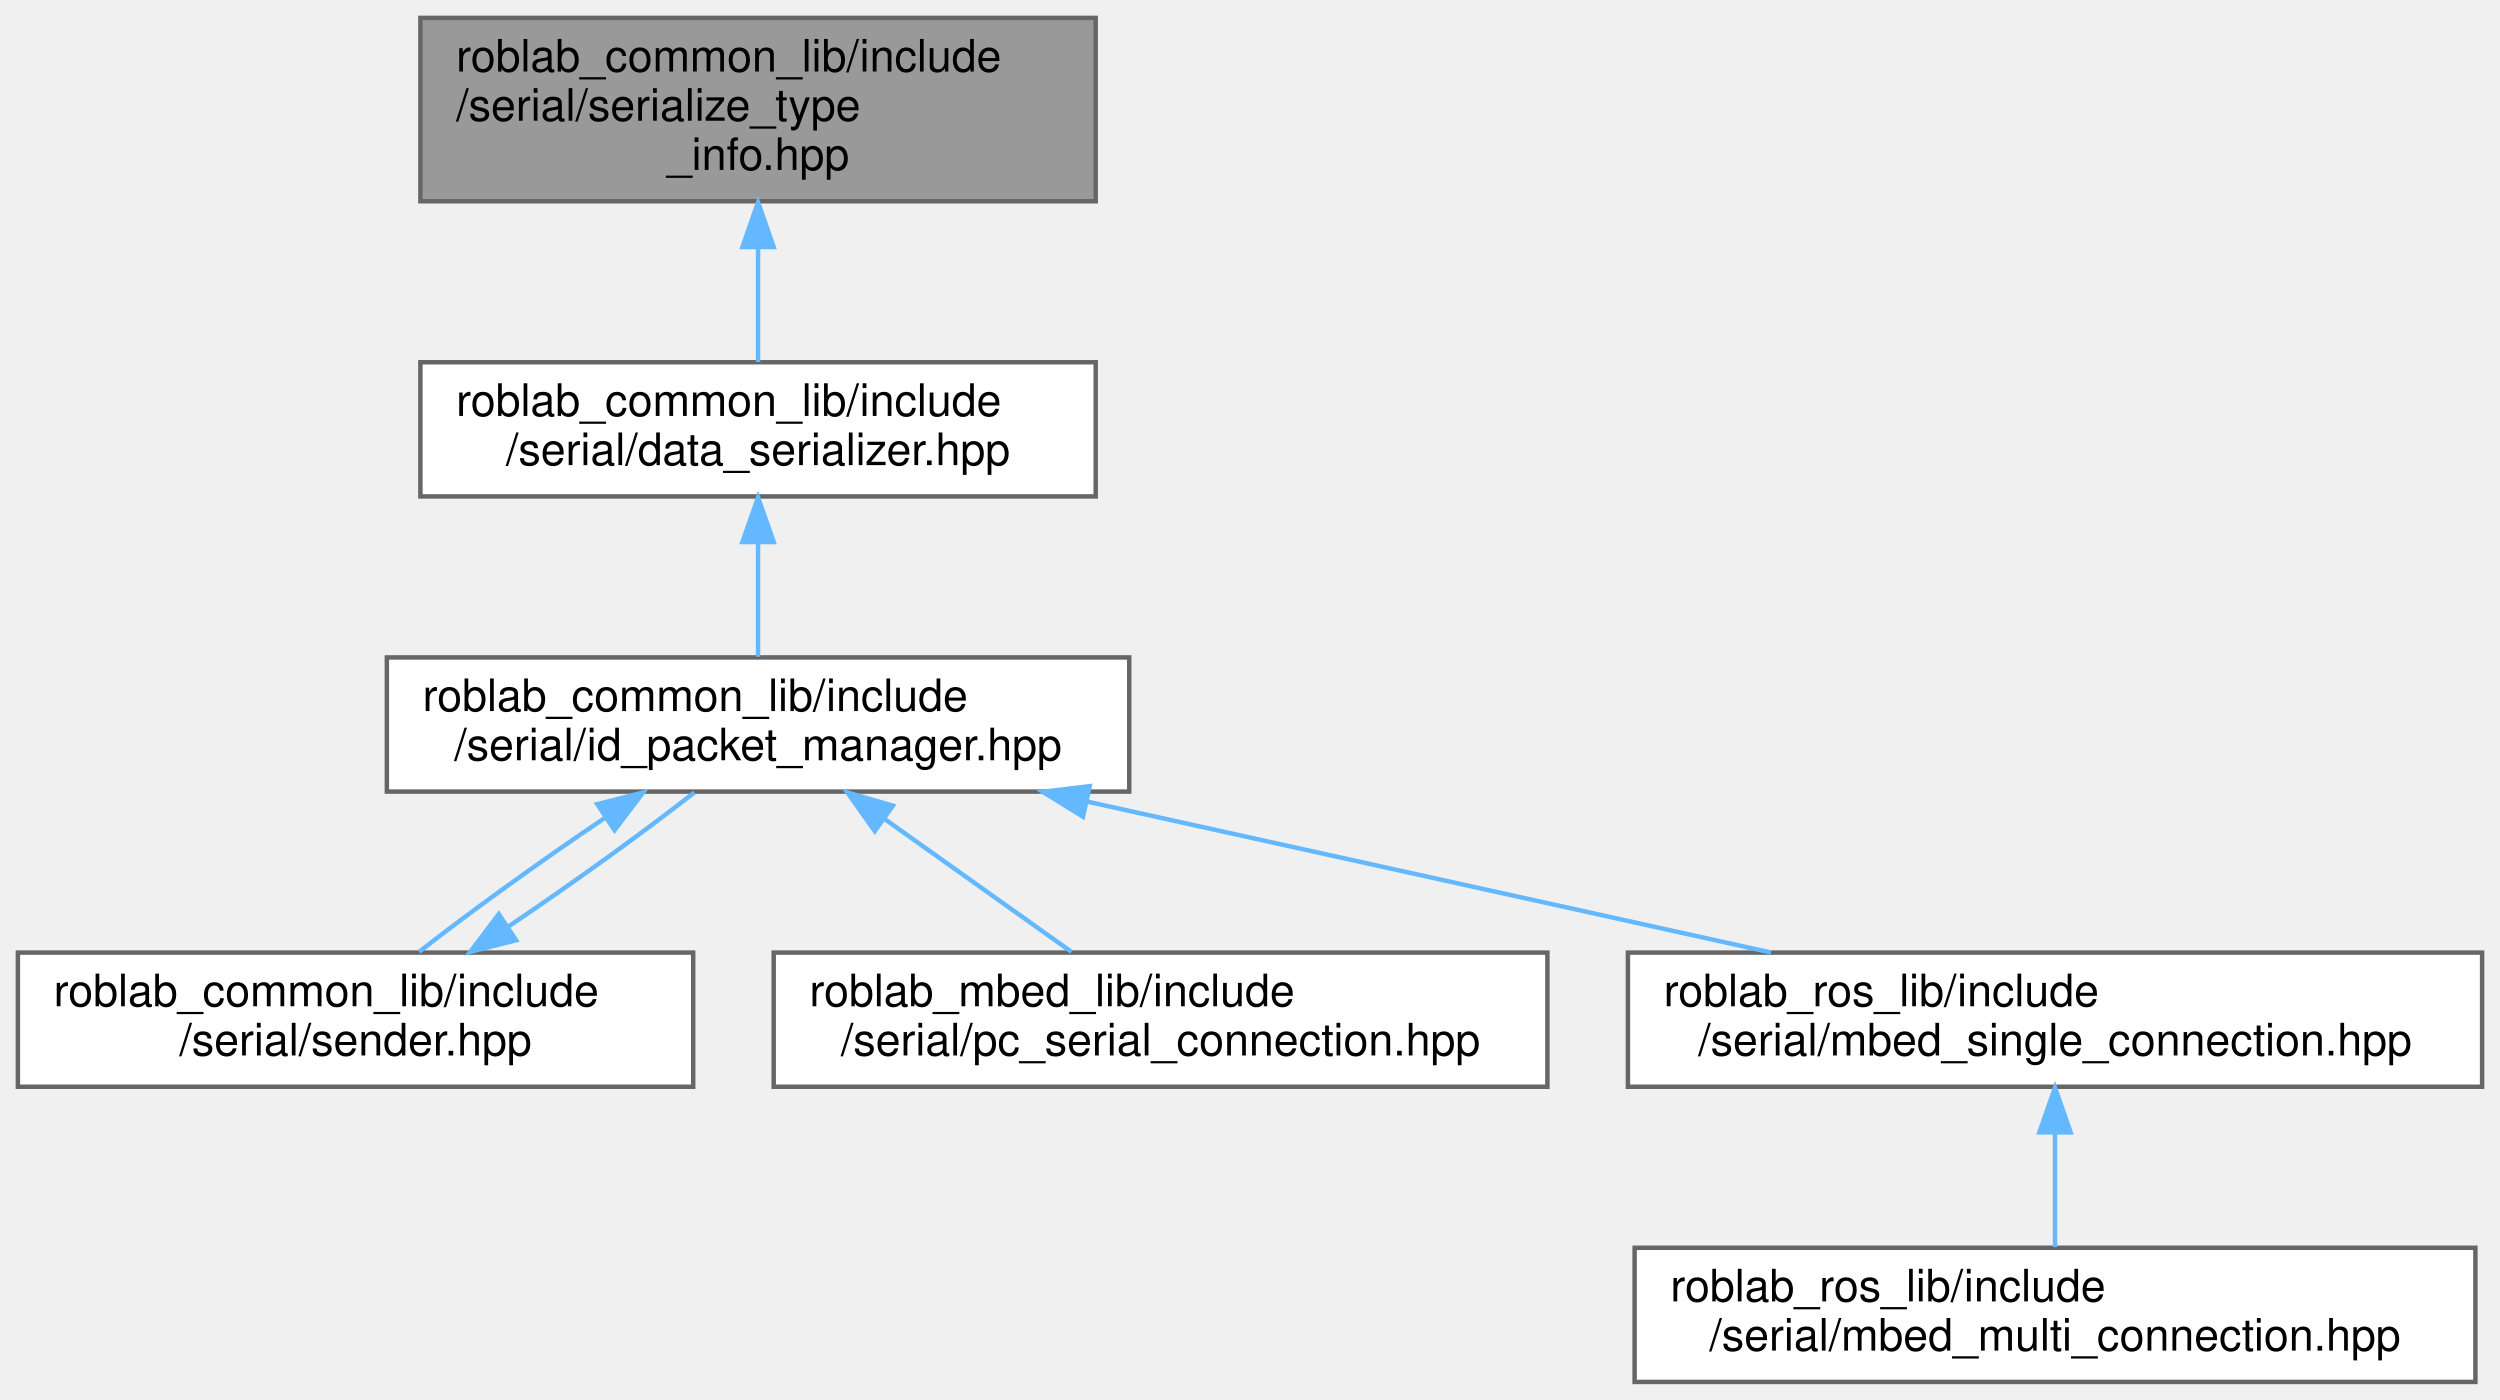
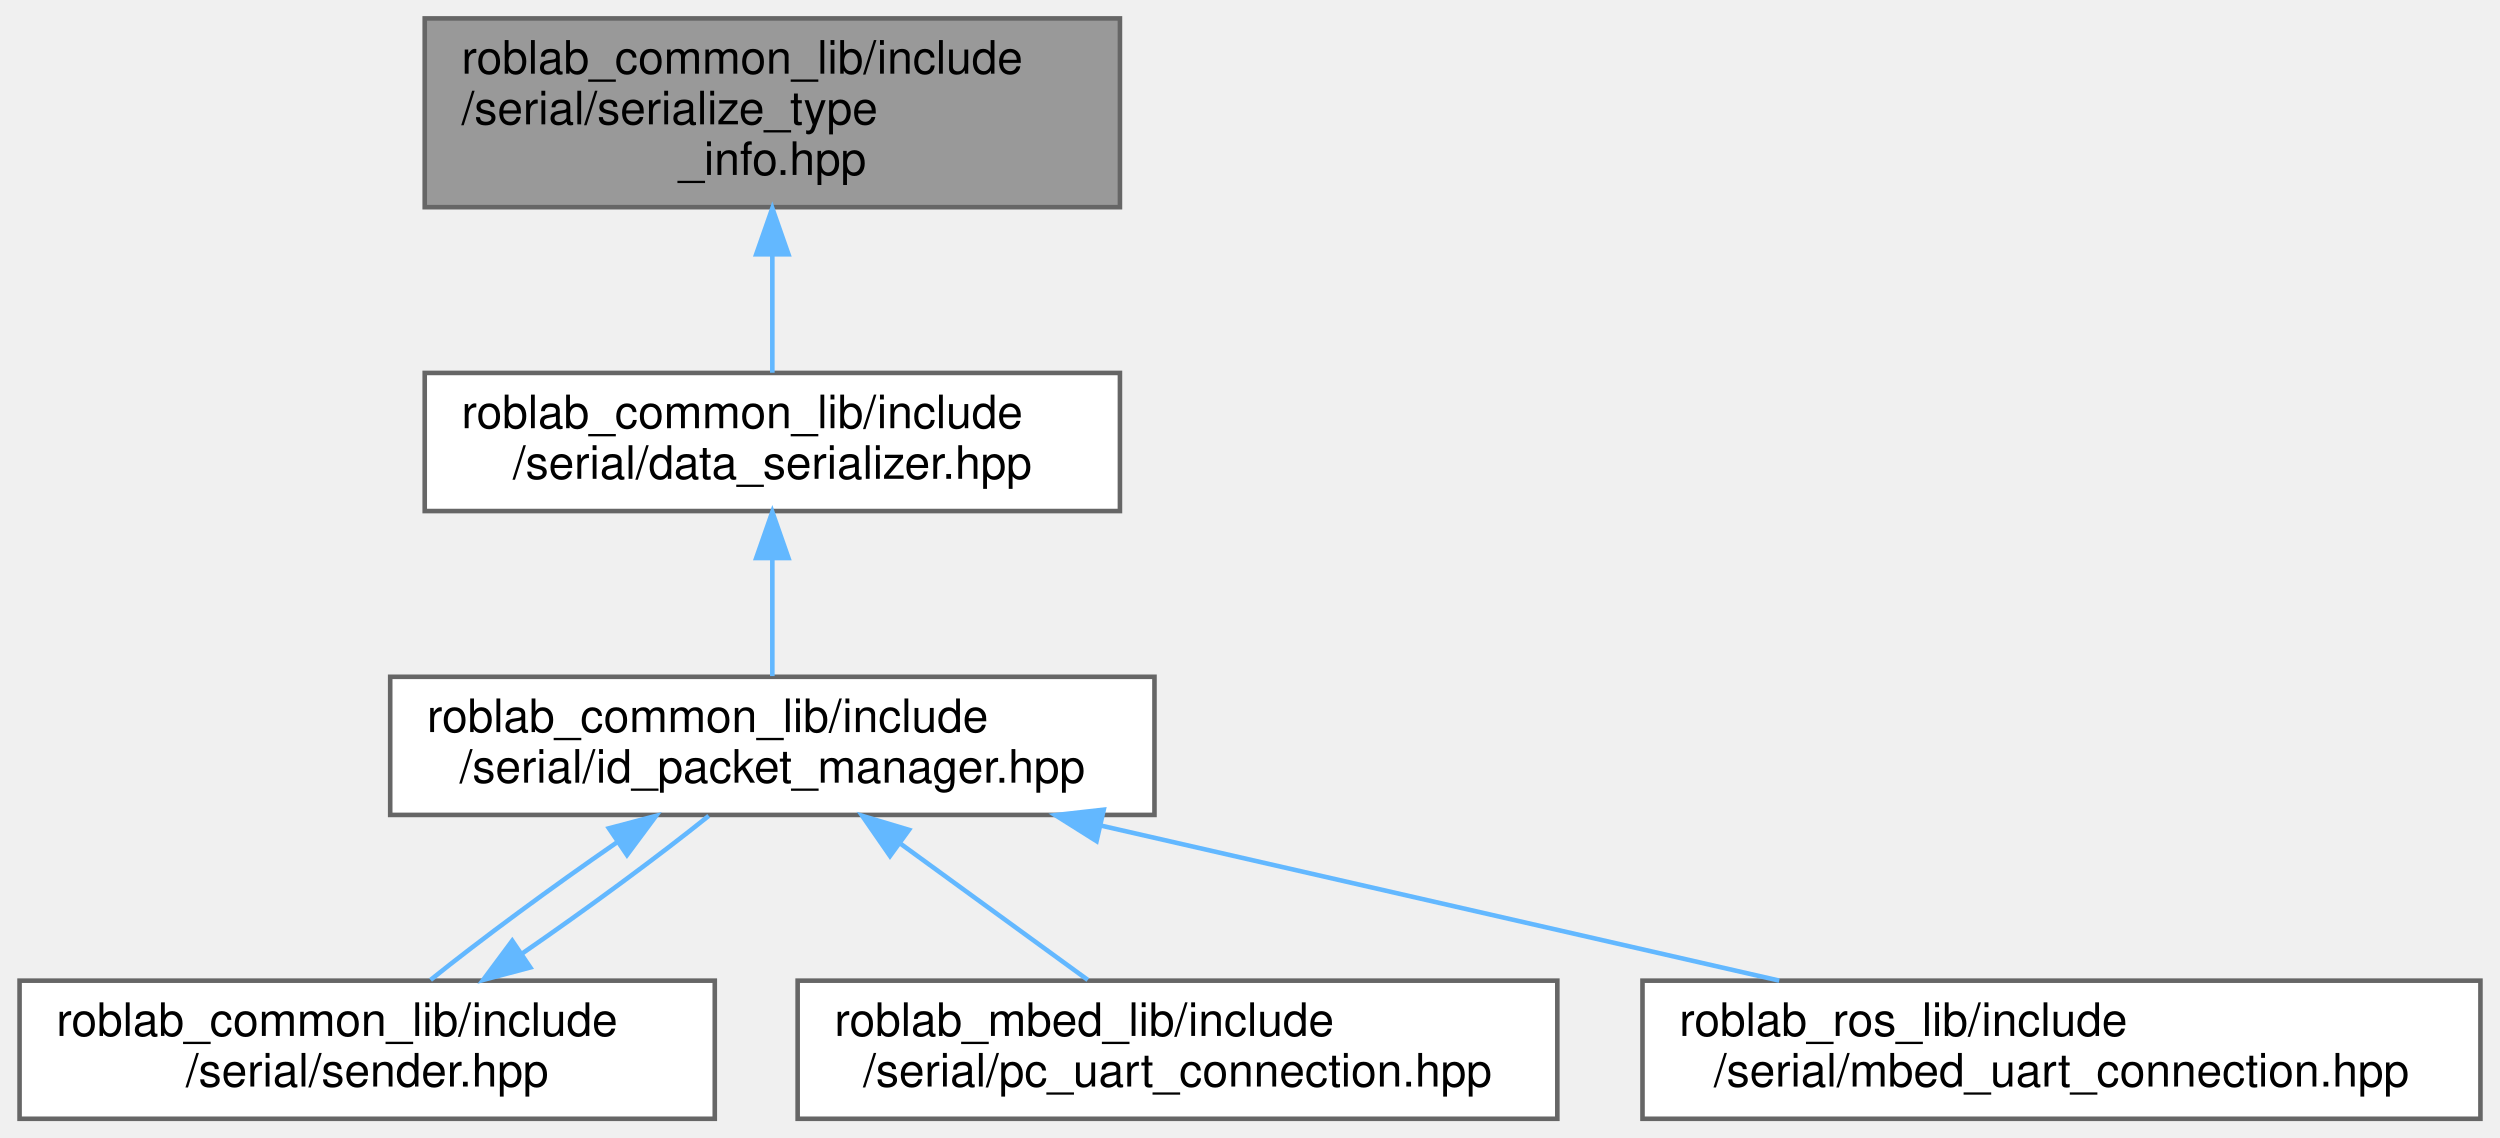
- <svg xmlns="http://www.w3.org/2000/svg" xmlns:xlink="http://www.w3.org/1999/xlink" width="559pt" height="313pt" viewBox="0.00 0.00 559.00 313.00">
-   <g id="graph0" class="graph" transform="scale(1 1) rotate(0) translate(4 309)">
+ <svg xmlns="http://www.w3.org/2000/svg" xmlns:xlink="http://www.w3.org/1999/xlink" width="543pt" height="247pt" viewBox="0.00 0.00 542.50 247.00">
+   <g id="graph0" class="graph" transform="scale(1 1) rotate(0) translate(4 243)">
    <g id="node1" class="node">
      <g id="a_node1">
        <a xlink:title="DataSeializerで変換する型に関する情報">
-           <polygon fill="#999999" stroke="#666666" points="241,-305 90,-305 90,-264 241,-264 241,-305" />
-           <text text-anchor="start" x="98" y="-293" font-family="Helvetica,sans-Serif" font-size="10.00">roblab_common_lib/include</text>
-           <text text-anchor="start" x="98" y="-282" font-family="Helvetica,sans-Serif" font-size="10.00">/serial/serialize_type</text>
-           <text text-anchor="middle" x="165.5" y="-271" font-family="Helvetica,sans-Serif" font-size="10.00">_info.hpp</text>
+           <polygon fill="#999999" stroke="#666666" points="239,-239 88,-239 88,-198 239,-198 239,-239" />
+           <text text-anchor="start" x="96" y="-227" font-family="Helvetica,sans-Serif" font-size="10.00">roblab_common_lib/include</text>
+           <text text-anchor="start" x="96" y="-216" font-family="Helvetica,sans-Serif" font-size="10.00">/serial/serialize_type</text>
+           <text text-anchor="middle" x="163.5" y="-205" font-family="Helvetica,sans-Serif" font-size="10.00">_info.hpp</text>
        </a>
      </g>
    </g>
    <g id="node2" class="node">
      <g id="a_node2">
        <a xlink:href="data__serializer_8hpp.html" target="_top" xlink:title="データとバイト列の変換ライブラリ">
-           <polygon fill="white" stroke="#666666" points="241,-228 90,-228 90,-198 241,-198 241,-228" />
-           <text text-anchor="start" x="98" y="-216" font-family="Helvetica,sans-Serif" font-size="10.00">roblab_common_lib/include</text>
-           <text text-anchor="middle" x="165.5" y="-205" font-family="Helvetica,sans-Serif" font-size="10.00">/serial/data_serializer.hpp</text>
+           <polygon fill="white" stroke="#666666" points="239,-162 88,-162 88,-132 239,-132 239,-162" />
+           <text text-anchor="start" x="96" y="-150" font-family="Helvetica,sans-Serif" font-size="10.00">roblab_common_lib/include</text>
+           <text text-anchor="middle" x="163.5" y="-139" font-family="Helvetica,sans-Serif" font-size="10.00">/serial/data_serializer.hpp</text>
        </a>
      </g>
    </g>
    <g id="edge1" class="edge">
-       <path fill="none" stroke="#63b8ff" d="M165.5,-253.66C165.5,-244.76 165.5,-235.42 165.5,-228.04" />
-       <polygon fill="#63b8ff" stroke="#63b8ff" points="162,-253.77 165.5,-263.77 169,-253.77 162,-253.77" />
+       <path fill="none" stroke="#63b8ff" d="M163.5,-187.66C163.5,-178.76 163.5,-169.42 163.5,-162.04" />
+       <polygon fill="#63b8ff" stroke="#63b8ff" points="160,-187.77 163.5,-197.77 167,-187.77 160,-187.77" />
    </g>
    <g id="node3" class="node">
      <g id="a_node3">
        <a xlink:href="id__packet__manager_8hpp.html" target="_top" xlink:title="ID付きパケットデータを管理">
-           <polygon fill="white" stroke="#666666" points="248.5,-162 82.5,-162 82.5,-132 248.5,-132 248.5,-162" />
-           <text text-anchor="start" x="90.5" y="-150" font-family="Helvetica,sans-Serif" font-size="10.00">roblab_common_lib/include</text>
-           <text text-anchor="middle" x="165.5" y="-139" font-family="Helvetica,sans-Serif" font-size="10.00">/serial/id_packet_manager.hpp</text>
+           <polygon fill="white" stroke="#666666" points="246.5,-96 80.5,-96 80.5,-66 246.5,-66 246.5,-96" />
+           <text text-anchor="start" x="88.5" y="-84" font-family="Helvetica,sans-Serif" font-size="10.00">roblab_common_lib/include</text>
+           <text text-anchor="middle" x="163.5" y="-73" font-family="Helvetica,sans-Serif" font-size="10.00">/serial/id_packet_manager.hpp</text>
        </a>
      </g>
    </g>
    <g id="edge2" class="edge">
-       <path fill="none" stroke="#63b8ff" d="M165.5,-187.54C165.5,-178.96 165.5,-169.61 165.5,-162.16" />
-       <polygon fill="#63b8ff" stroke="#63b8ff" points="162,-187.8 165.5,-197.8 169,-187.8 162,-187.8" />
+       <path fill="none" stroke="#63b8ff" d="M163.5,-121.54C163.5,-112.96 163.5,-103.61 163.5,-96.16" />
+       <polygon fill="#63b8ff" stroke="#63b8ff" points="160,-121.8 163.5,-131.8 167,-121.8 160,-121.8" />
    </g>
    <g id="node4" class="node">
      <g id="a_node4">
        <a xlink:href="sender_8hpp.html" target="_top" xlink:title="シリアル通信で送るデータを登録">
-           <polygon fill="white" stroke="#666666" points="151,-96 0,-96 0,-66 151,-66 151,-96" />
-           <text text-anchor="start" x="8" y="-84" font-family="Helvetica,sans-Serif" font-size="10.00">roblab_common_lib/include</text>
-           <text text-anchor="middle" x="75.5" y="-73" font-family="Helvetica,sans-Serif" font-size="10.00">/serial/sender.hpp</text>
+           <polygon fill="white" stroke="#666666" points="151,-30 0,-30 0,0 151,0 151,-30" />
+           <text text-anchor="start" x="8" y="-18" font-family="Helvetica,sans-Serif" font-size="10.00">roblab_common_lib/include</text>
+           <text text-anchor="middle" x="75.5" y="-7" font-family="Helvetica,sans-Serif" font-size="10.00">/serial/sender.hpp</text>
        </a>
      </g>
    </g>
    <g id="edge3" class="edge">
-       <path fill="none" stroke="#63b8ff" d="M131.11,-126.03C116.74,-116.34 100.9,-104.94 89.7,-96.16" />
-       <polygon fill="#63b8ff" stroke="#63b8ff" points="129.54,-129.19 139.81,-131.8 133.41,-123.35 129.54,-129.19" />
+       <path fill="none" stroke="#63b8ff" d="M129.73,-60.03C115.67,-50.34 100.18,-38.94 89.26,-30.16" />
+       <polygon fill="#63b8ff" stroke="#63b8ff" points="128.01,-63.09 138.25,-65.8 131.93,-57.29 128.01,-63.09" />
    </g>
    <g id="node5" class="node">
      <g id="a_node5">
-         <a xlink:href="pc__serial__connection_8hpp.html" target="_top" xlink:title="パソコンと接続してパケット通信を行うライブラリ">
-           <polygon fill="white" stroke="#666666" points="342,-96 169,-96 169,-66 342,-66 342,-96" />
-           <text text-anchor="start" x="177" y="-84" font-family="Helvetica,sans-Serif" font-size="10.00">roblab_mbed_lib/include</text>
-           <text text-anchor="middle" x="255.5" y="-73" font-family="Helvetica,sans-Serif" font-size="10.00">/serial/pc_serial_connection.hpp</text>
+         <a xlink:href="pc__uart__connection_8hpp.html" target="_top" xlink:title="パソコンと接続してパケット通信を行うライブラリ">
+           <polygon fill="white" stroke="#666666" points="334,-30 169,-30 169,0 334,0 334,-30" />
+           <text text-anchor="start" x="177" y="-18" font-family="Helvetica,sans-Serif" font-size="10.00">roblab_mbed_lib/include</text>
+           <text text-anchor="middle" x="251.5" y="-7" font-family="Helvetica,sans-Serif" font-size="10.00">/serial/pc_uart_connection.hpp</text>
        </a>
      </g>
    </g>
    <g id="edge5" class="edge">
-       <path fill="none" stroke="#63b8ff" d="M193.97,-125.75C207.51,-116.13 223.36,-104.86 235.58,-96.16" />
-       <polygon fill="#63b8ff" stroke="#63b8ff" points="191.6,-123.15 185.47,-131.8 195.65,-128.85 191.6,-123.15" />
+       <path fill="none" stroke="#63b8ff" d="M191.34,-59.75C204.57,-50.13 220.07,-38.86 232.02,-30.16" />
+       <polygon fill="#63b8ff" stroke="#63b8ff" points="189.06,-57.08 183.03,-65.8 193.18,-62.75 189.06,-57.08" />
    </g>
    <g id="node6" class="node">
      <g id="a_node6">
-         <a xlink:href="mbed__single__connection_8hpp.html" target="_top" xlink:title="1個のmbedとシリアル通信">
-           <polygon fill="white" stroke="#666666" points="551,-96 360,-96 360,-66 551,-66 551,-96" />
-           <text text-anchor="start" x="368" y="-84" font-family="Helvetica,sans-Serif" font-size="10.00">roblab_ros_lib/include</text>
-           <text text-anchor="middle" x="455.5" y="-73" font-family="Helvetica,sans-Serif" font-size="10.00">/serial/mbed_single_connection.hpp</text>
+         <a xlink:href="mbed__uart__connection_8hpp.html" target="_top" xlink:title="接続された複数のMbedとシリアル通信を行う">
+           <polygon fill="white" stroke="#666666" points="534.5,-30 352.5,-30 352.5,0 534.5,0 534.5,-30" />
+           <text text-anchor="start" x="360.5" y="-18" font-family="Helvetica,sans-Serif" font-size="10.00">roblab_ros_lib/include</text>
+           <text text-anchor="middle" x="443.5" y="-7" font-family="Helvetica,sans-Serif" font-size="10.00">/serial/mbed_uart_connection.hpp</text>
        </a>
      </g>
    </g>
    <g id="edge6" class="edge">
-       <path fill="none" stroke="#63b8ff" d="M239,-129.78C286.21,-119.36 346.9,-105.97 392.01,-96.01" />
-       <polygon fill="#63b8ff" stroke="#63b8ff" points="238.15,-126.38 229.14,-131.95 239.66,-133.22 238.15,-126.38" />
+       <path fill="none" stroke="#63b8ff" d="M234.75,-63.71C280.29,-53.31 338.74,-39.95 382.2,-30.01" />
+       <polygon fill="#63b8ff" stroke="#63b8ff" points="233.92,-60.31 224.95,-65.95 235.48,-67.14 233.92,-60.31" />
    </g>
    <g id="edge4" class="edge">
-       <path fill="none" stroke="#63b8ff" d="M109.83,-101.93C124.19,-111.61 140.03,-123.01 151.25,-131.8" />
-       <polygon fill="#63b8ff" stroke="#63b8ff" points="111.4,-98.77 101.13,-96.16 107.53,-104.61 111.4,-98.77" />
-     </g>
-     <g id="node7" class="node">
-       <g id="a_node7">
-         <a xlink:href="mbed__multi__connection_8hpp.html" target="_top" xlink:title="複数のMbedとシリアル通信を行うライブラリ">
-           <polygon fill="white" stroke="#666666" points="549.5,-30 361.5,-30 361.5,0 549.5,0 549.5,-30" />
-           <text text-anchor="start" x="369.5" y="-18" font-family="Helvetica,sans-Serif" font-size="10.00">roblab_ros_lib/include</text>
-           <text text-anchor="middle" x="455.5" y="-7" font-family="Helvetica,sans-Serif" font-size="10.00">/serial/mbed_multi_connection.hpp</text>
-         </a>
-       </g>
-     </g>
-     <g id="edge7" class="edge">
-       <path fill="none" stroke="#63b8ff" d="M455.5,-55.54C455.5,-46.96 455.5,-37.61 455.5,-30.16" />
-       <polygon fill="#63b8ff" stroke="#63b8ff" points="452,-55.8 455.5,-65.8 459,-55.8 452,-55.8" />
+       <path fill="none" stroke="#63b8ff" d="M109.21,-35.93C123.26,-45.61 138.75,-57.01 149.69,-65.8" />
+       <polygon fill="#63b8ff" stroke="#63b8ff" points="110.93,-32.87 100.69,-30.16 107.01,-38.67 110.93,-32.87" />
    </g>
  </g>
</svg>
